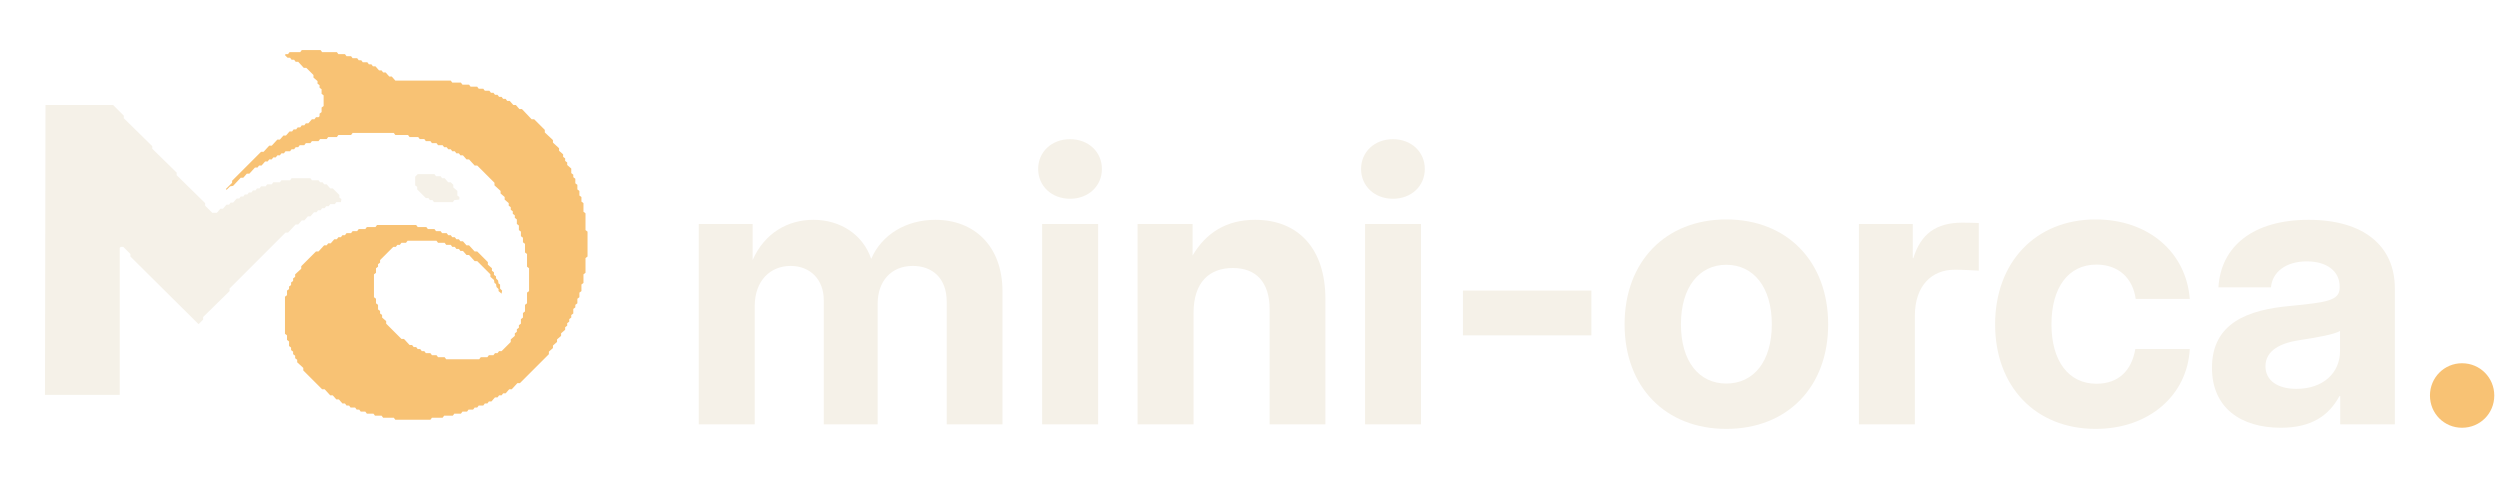
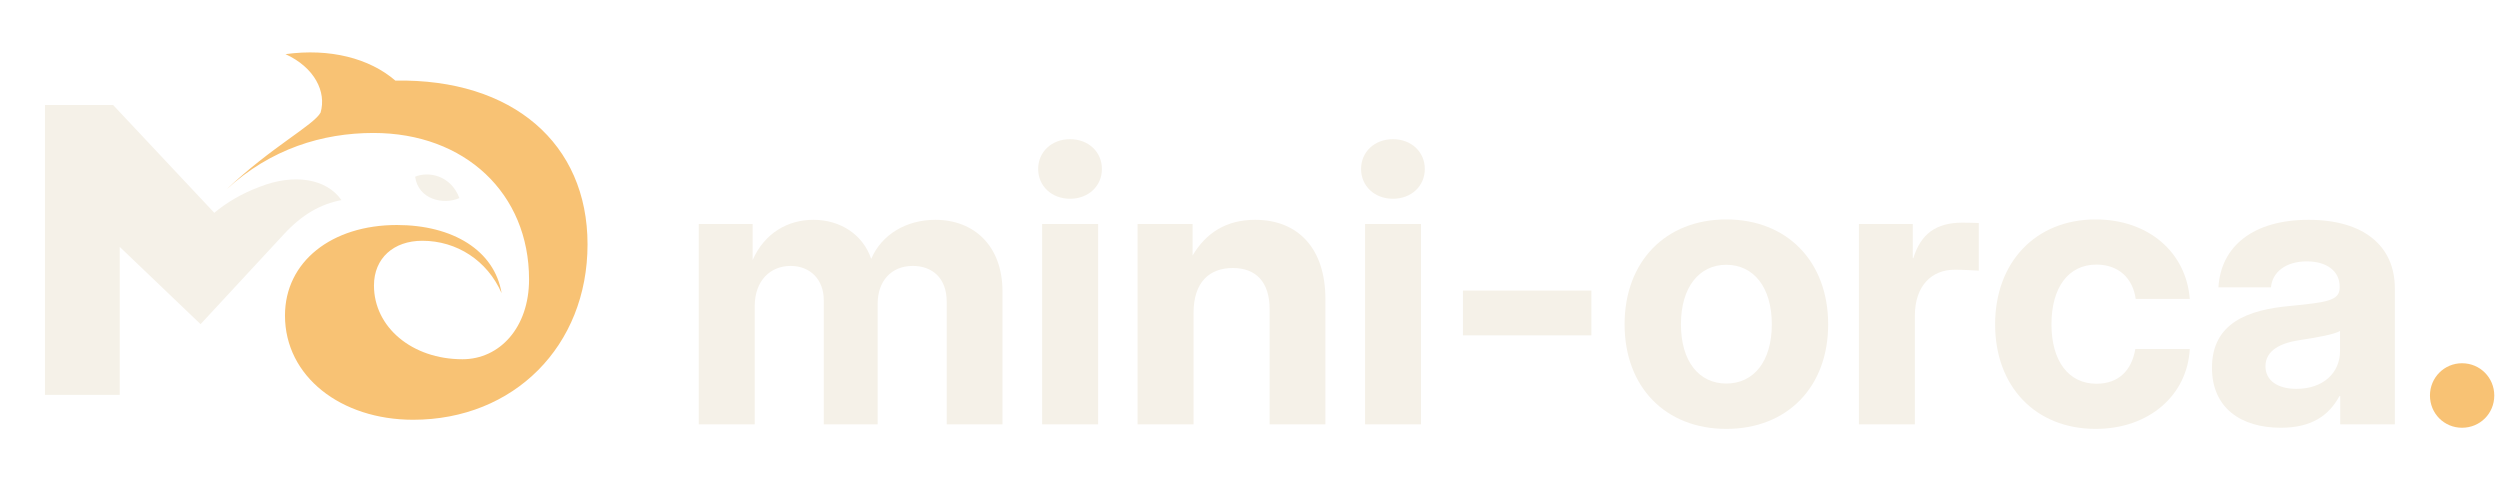
<svg xmlns="http://www.w3.org/2000/svg" width="489" height="94" viewBox="0 0 489 94">
  <g transform="translate(8.000 9.000) scale(0.3978495 0.3978495) translate(-16 -14)">
-     <path d="M 200.00,78.25 L 200.00,82.50 L 201.00,83.25 L 201.00,84.50 L 205.25,88.75 L 206.50,88.75 L 207.25,89.75 L 208.50,89.75 L 209.25,90.75 L 218.50,90.75 L 219.25,89.75 L 221.75,89.50 L 221.75,88.25 L 220.75,87.50 L 220.75,85.25 L 218.75,83.50 L 218.75,82.25 L 217.50,81.00 L 216.25,81.00 L 214.50,79.00 L 213.25,79.00 L 212.50,78.00 L 210.25,78.00 L 209.50,77.00 L 201.25,77.00 Z M 18.00,185.50 L 54.75,185.50 L 54.75,113.25 L 55.25,112.75 L 56.50,112.75 L 60.00,116.25 L 60.00,117.50 L 93.50,150.75 L 95.75,148.50 L 95.75,147.25 L 108.75,134.50 L 108.75,133.25 L 136.25,105.75 L 137.50,105.75 L 141.25,101.75 L 142.50,101.75 L 144.25,99.75 L 145.50,99.75 L 147.25,97.75 L 148.50,97.75 L 150.25,95.75 L 151.50,95.75 L 152.25,94.75 L 153.50,94.75 L 154.25,93.75 L 155.50,93.75 L 156.25,92.75 L 157.50,92.75 L 158.25,91.75 L 160.50,91.75 L 161.25,90.75 L 163.50,90.75 L 163.75,89.25 L 162.75,88.50 L 162.75,87.25 L 159.50,84.00 L 158.25,84.00 L 156.50,82.00 L 155.25,82.00 L 154.50,81.00 L 153.25,81.00 L 152.50,80.00 L 149.25,80.00 L 148.50,79.00 L 139.25,79.00 L 138.50,80.00 L 134.25,80.00 L 133.50,81.00 L 130.25,81.00 L 129.50,82.00 L 127.25,82.00 L 126.50,83.00 L 124.25,83.00 L 123.50,84.00 L 122.25,84.00 L 121.50,85.00 L 120.25,85.00 L 119.50,86.00 L 118.25,86.00 L 117.50,87.00 L 116.25,87.00 L 115.50,88.00 L 114.25,88.00 L 113.50,89.00 L 112.25,89.00 L 110.50,91.00 L 109.25,91.00 L 108.50,92.00 L 107.25,92.00 L 105.50,94.00 L 104.25,94.00 L 102.50,96.00 L 100.25,96.00 L 96.75,92.50 L 96.75,91.25 L 82.75,77.50 L 82.75,76.25 L 70.75,64.50 L 70.75,63.25 L 56.75,49.50 L 56.75,48.25 L 51.50,43.00 L 18.25,43.00 Z" fill="#F5F1E8" />
-     <path d="M 136.25,18.00 L 136.00,18.50 L 137.25,19.75 L 138.50,19.75 L 139.25,20.75 L 140.50,20.75 L 141.25,21.75 L 142.50,21.75 L 145.25,24.75 L 146.50,24.75 L 150.00,28.25 L 150.00,29.50 L 152.00,31.25 L 152.00,32.50 L 153.00,33.25 L 153.00,34.50 L 154.00,35.25 L 154.00,37.50 L 155.00,38.25 L 155.00,43.50 L 154.00,44.25 L 154.00,46.50 L 153.00,47.25 L 153.00,48.50 L 152.50,49.00 L 151.25,49.00 L 150.50,50.00 L 149.25,50.00 L 147.50,52.00 L 146.25,52.00 L 145.50,53.00 L 144.25,53.00 L 143.50,54.00 L 142.25,54.00 L 141.50,55.00 L 140.25,55.00 L 139.50,56.00 L 138.25,56.00 L 136.50,58.00 L 135.25,58.00 L 133.50,60.00 L 132.25,60.00 L 129.50,63.00 L 128.25,63.00 L 125.50,66.00 L 124.25,66.00 L 110.00,80.25 L 110.00,81.25 L 107.00,84.25 L 107.25,84.75 L 109.00,83.00 L 110.50,82.75 L 114.25,78.75 L 115.50,78.75 L 117.25,76.75 L 118.50,76.75 L 121.25,73.75 L 122.50,73.75 L 123.25,72.75 L 124.50,72.75 L 126.25,70.75 L 127.50,70.75 L 128.25,69.75 L 129.50,69.75 L 130.25,68.75 L 131.50,68.75 L 132.25,67.75 L 133.50,67.75 L 134.25,66.75 L 135.50,66.75 L 136.25,65.75 L 138.50,65.75 L 139.25,64.75 L 140.50,64.75 L 141.25,63.75 L 142.50,63.75 L 143.25,62.75 L 145.50,62.75 L 146.25,61.75 L 148.50,61.75 L 149.25,60.75 L 152.50,60.75 L 153.25,59.75 L 156.50,59.75 L 157.25,58.75 L 161.50,58.75 L 162.25,57.75 L 168.50,57.75 L 169.25,56.75 L 189.50,56.75 L 190.25,57.75 L 196.50,57.75 L 197.25,58.75 L 201.50,58.75 L 202.25,59.75 L 204.50,59.75 L 205.25,60.75 L 207.50,60.75 L 208.25,61.75 L 210.50,61.75 L 211.25,62.75 L 213.50,62.75 L 214.25,63.75 L 215.50,63.75 L 216.25,64.75 L 217.50,64.75 L 218.25,65.75 L 219.50,65.75 L 220.25,66.75 L 221.50,66.75 L 222.25,67.75 L 223.50,67.75 L 225.25,69.75 L 226.50,69.75 L 229.25,72.75 L 230.50,72.75 L 239.00,81.25 L 239.00,82.50 L 242.00,85.25 L 242.00,86.50 L 244.00,88.25 L 244.00,89.50 L 246.00,91.25 L 246.00,92.50 L 247.00,93.25 L 247.00,94.50 L 248.00,95.25 L 248.00,96.50 L 249.00,97.25 L 249.00,98.50 L 250.00,99.25 L 250.00,101.50 L 251.00,102.25 L 251.00,104.50 L 252.00,105.25 L 252.00,107.50 L 253.00,108.25 L 253.00,110.50 L 254.00,111.25 L 254.00,115.50 L 255.00,116.25 L 255.00,122.50 L 256.00,123.25 L 256.00,134.50 L 255.00,135.25 L 255.00,140.50 L 254.00,141.25 L 254.00,144.50 L 253.00,145.25 L 253.00,147.50 L 252.00,148.25 L 252.00,150.50 L 251.00,151.25 L 251.00,152.50 L 250.00,153.25 L 250.00,154.50 L 249.00,155.25 L 249.00,156.50 L 247.00,158.25 L 247.00,159.50 L 242.50,164.00 L 241.25,164.00 L 240.50,165.00 L 239.25,165.00 L 238.50,166.00 L 236.25,166.00 L 235.50,167.00 L 232.25,167.00 L 231.50,168.00 L 215.25,168.00 L 214.50,167.00 L 211.25,167.00 L 210.50,166.00 L 208.25,166.00 L 207.50,165.00 L 205.25,165.00 L 204.50,164.00 L 203.25,164.00 L 202.50,163.00 L 201.25,163.00 L 200.50,162.00 L 199.25,162.00 L 198.50,161.00 L 197.25,161.00 L 194.50,158.00 L 193.25,158.00 L 185.75,150.50 L 185.75,149.25 L 183.75,147.50 L 183.75,146.25 L 182.75,145.50 L 182.75,144.25 L 181.75,143.50 L 181.75,141.25 L 180.75,140.50 L 180.75,138.25 L 179.75,137.50 L 179.75,126.25 L 180.75,125.50 L 180.75,123.25 L 181.75,122.50 L 181.75,121.25 L 182.75,120.50 L 182.75,119.25 L 189.25,112.75 L 190.50,112.75 L 191.25,111.75 L 192.50,111.75 L 193.25,110.75 L 195.50,110.75 L 196.25,109.75 L 210.50,109.75 L 211.25,110.75 L 214.50,110.75 L 215.25,111.75 L 217.50,111.75 L 218.25,112.75 L 219.50,112.75 L 220.25,113.75 L 221.50,113.75 L 222.25,114.75 L 223.50,114.75 L 225.25,116.75 L 226.50,116.75 L 229.25,119.75 L 230.50,119.75 L 237.00,126.25 L 237.00,127.50 L 238.75,129.00 L 239.00,130.50 L 239.75,131.00 L 240.00,132.50 L 241.00,133.50 L 241.00,134.50 L 242.50,135.75 L 242.75,134.25 L 241.75,133.25 L 241.75,131.25 L 241.00,130.75 L 240.75,129.25 L 239.75,128.25 L 239.75,127.25 L 238.75,126.50 L 238.75,125.25 L 237.75,124.50 L 237.75,123.25 L 235.75,121.50 L 235.75,120.25 L 230.50,115.00 L 229.25,115.00 L 226.50,112.00 L 225.25,112.00 L 223.50,110.00 L 222.25,110.00 L 221.50,109.00 L 220.25,109.00 L 219.50,108.00 L 218.25,108.00 L 217.50,107.00 L 216.25,107.00 L 215.50,106.00 L 213.25,106.00 L 212.50,105.00 L 210.25,105.00 L 209.50,104.00 L 206.25,104.00 L 205.50,103.00 L 201.25,103.00 L 200.50,102.00 L 181.25,102.00 L 180.50,103.00 L 176.25,103.00 L 175.50,104.00 L 172.25,104.00 L 171.50,105.00 L 169.25,105.00 L 168.50,106.00 L 166.25,106.00 L 165.50,107.00 L 164.25,107.00 L 163.50,108.00 L 162.25,108.00 L 161.50,109.00 L 160.25,109.00 L 158.50,111.00 L 157.25,111.00 L 156.50,112.00 L 155.25,112.00 L 152.50,115.00 L 151.25,115.00 L 144.00,122.25 L 144.00,123.50 L 141.00,126.25 L 141.00,127.50 L 140.00,128.25 L 140.00,129.50 L 139.00,130.25 L 139.00,131.50 L 138.00,132.25 L 138.00,133.50 L 137.00,134.25 L 137.00,136.50 L 136.00,137.25 L 136.00,155.50 L 137.00,156.25 L 137.00,158.50 L 138.00,159.25 L 138.00,161.50 L 139.00,162.25 L 139.00,163.50 L 140.00,164.25 L 140.00,165.50 L 141.00,166.25 L 141.00,167.50 L 142.00,168.25 L 142.00,169.50 L 145.00,172.25 L 145.00,173.50 L 154.25,182.75 L 155.50,182.75 L 158.25,185.75 L 159.50,185.75 L 161.25,187.75 L 162.50,187.75 L 164.25,189.75 L 165.50,189.75 L 166.25,190.75 L 167.50,190.75 L 168.25,191.75 L 170.50,191.75 L 171.25,192.75 L 172.50,192.75 L 173.25,193.75 L 175.50,193.75 L 176.25,194.75 L 179.50,194.75 L 180.25,195.75 L 183.50,195.75 L 184.25,196.75 L 189.50,196.75 L 190.25,197.75 L 207.50,197.75 L 208.25,196.75 L 213.50,196.75 L 214.25,195.75 L 218.50,195.75 L 219.25,194.75 L 222.50,194.75 L 223.25,193.75 L 225.50,193.75 L 226.25,192.75 L 228.50,192.75 L 229.25,191.75 L 230.50,191.75 L 231.25,190.75 L 233.50,190.75 L 234.25,189.75 L 235.50,189.75 L 236.25,188.75 L 237.50,188.75 L 239.25,186.75 L 240.50,186.75 L 241.25,185.75 L 242.50,185.75 L 243.25,184.75 L 244.50,184.75 L 246.25,182.75 L 247.50,182.75 L 250.25,179.75 L 251.50,179.75 L 265.75,165.50 L 265.75,164.25 L 267.75,162.50 L 267.75,161.25 L 269.75,159.50 L 269.75,158.25 L 271.75,156.50 L 271.75,155.25 L 273.75,153.50 L 273.75,152.25 L 274.75,151.50 L 274.75,150.25 L 275.75,149.50 L 275.75,148.25 L 276.75,147.50 L 276.75,146.25 L 277.75,145.50 L 277.75,143.25 L 278.75,142.50 L 278.75,141.25 L 279.75,140.50 L 279.75,138.25 L 280.75,137.50 L 280.75,135.25 L 281.75,134.50 L 281.75,131.25 L 282.75,130.50 L 282.75,126.25 L 283.75,125.50 L 283.75,118.25 L 284.75,117.50 L 284.75,105.25 L 283.75,104.50 L 283.75,96.25 L 282.75,95.50 L 282.75,91.25 L 281.75,90.50 L 281.75,88.25 L 280.75,87.50 L 280.75,85.25 L 279.75,84.50 L 279.75,82.25 L 278.75,81.50 L 278.75,79.25 L 277.75,78.50 L 277.75,77.25 L 276.75,76.50 L 276.75,74.25 L 274.75,72.50 L 274.75,71.25 L 273.75,70.50 L 273.75,69.25 L 272.75,68.50 L 272.75,67.25 L 270.75,65.50 L 270.75,64.25 L 267.75,61.50 L 267.75,60.25 L 263.75,56.50 L 263.75,55.25 L 258.50,50.00 L 257.25,50.00 L 252.50,45.00 L 251.25,45.00 L 249.50,43.00 L 248.25,43.00 L 246.50,41.00 L 245.25,41.00 L 244.50,40.00 L 243.25,40.00 L 242.50,39.00 L 241.25,39.00 L 240.50,38.00 L 239.25,38.00 L 238.50,37.00 L 237.25,37.00 L 236.50,36.00 L 234.25,36.00 L 233.50,35.00 L 231.25,35.00 L 230.50,34.00 L 227.25,34.00 L 226.50,33.00 L 223.25,33.00 L 222.50,32.00 L 218.25,32.00 L 217.50,31.00 L 190.25,31.00 L 188.50,29.00 L 187.25,29.00 L 185.50,27.00 L 184.25,27.00 L 183.50,26.00 L 182.25,26.00 L 180.50,24.00 L 179.25,24.00 L 178.50,23.00 L 177.25,23.00 L 176.50,22.00 L 174.25,22.00 L 173.50,21.00 L 172.25,21.00 L 171.50,20.00 L 169.25,20.00 L 168.50,19.00 L 166.25,19.00 L 165.50,18.00 L 162.25,18.00 L 161.50,17.00 L 154.25,17.00 L 153.50,16.00 L 144.25,16.00 L 143.50,17.00 L 138.25,17.00 L 137.50,18.00 Z" fill="#F8C274" />
+     <path d="M 200.00,78.25 C 206.50,75.50 217.50,77.50 221.75,88.75 C 214.00,92.25 201.50,89.50 200.00,78.25 Z M 18.00,185.50 L 54.75,185.50 L 54.75,112.75 L 94.50,150.75 L 135.50,106.50 C 144.50,96.75 153.50,91.75 163.75,89.75 C 156.50,79.25 140.50,76.50 123.50,83.25 C 114.75,86.50 107.25,91.00 101.25,96.00 L 51.50,43.00 L 18.00,43.00 Z" fill="#F5F1E8" />
+     <path d="M 136.25,18.00 C 150.50,24.50 156.50,36.50 153.50,46.75 C 150.00,53.00 129.50,63.50 107.25,84.50 C 129.00,64.50 154.50,56.75 179.50,56.75 C 224.50,56.75 256.00,86.50 256.00,128.75 C 256.00,152.50 241.50,168.00 223.25,168.00 C 198.50,168.00 179.75,152.25 179.75,131.75 C 179.75,118.25 189.50,109.75 203.50,109.75 C 220.50,109.75 235.50,119.50 242.50,135.50 C 239.00,114.50 218.50,102.00 191.00,102.00 C 159.00,102.00 136.00,120.00 136.00,146.50 C 136.00,176.50 163.50,197.75 199.00,197.75 C 248.50,197.75 284.75,161.50 284.75,111.50 C 284.75,62.00 248.00,30.00 190.25,31.00 C 177.50,20.00 158.00,15.00 136.25,18.00 Z" fill="#F8C274" />
  </g>
  <g fill="#F5F1E8" transform="translate(132.817 83.000)">
    <g transform="translate(0 0) scale(0.03710938 -0.03710938)">
      <path transform="translate(0 0)" d="M104 0H399V623C399 759 483 835 588 835C691 835 763 764 763 654V0H1047V636C1047 754 1118 835 1232 835C1333 835 1411 773 1411 646V0H1705V700C1705 942 1554 1078 1351 1078C1198 1078 1068 1001 1013 872C969 1001 850 1078 708 1078C574 1078 451 1009 388 866V1056H104Z" />
      <path transform="translate(1810 0)" d="M104 0H399V1056H104ZM251 1189C348 1189 419 1256 419 1346C419 1436 348 1503 251 1503C154 1503 83 1436 83 1346C83 1256 154 1189 251 1189Z" />
      <path transform="translate(2313 0)" d="M399 587C399 751 484 824 606 824C729 824 800 749 800 607V0H1094V661C1094 928 949 1078 724 1078C572 1078 465 1010 394 890V1056H104V0H399Z" />
      <path transform="translate(3512 0)" d="M104 0H399V1056H104ZM251 1189C348 1189 419 1256 419 1346C419 1436 348 1503 251 1503C154 1503 83 1436 83 1346C83 1256 154 1189 251 1189Z" />
      <path transform="translate(4015 0)" d="M794 705H117V469H794Z" />
      <path transform="translate(4926 0)" d="M594 -24C915 -24 1131 196 1131 527C1131 858 915 1080 594 1080C274 1080 58 858 58 527C58 196 274 -24 594 -24ZM594 215C451 215 355 331 355 527C355 724 452 841 594 841C737 841 834 724 834 527C834 331 738 215 594 215Z" />
      <path transform="translate(6115 0)" d="M104 0H399V572C399 731 488 815 609 815C659 815 714 811 736 810V1061C712 1062 683 1063 649 1063C510 1063 430 1003 391 876H388V1056H104Z" />
      <path transform="translate(6879 0)" d="M588 -24C869 -24 1071 153 1084 397H797C778 286 711 214 592 214C444 214 355 335 355 527C355 720 443 842 592 842C710 842 784 769 799 661H1084C1065 907 866 1080 588 1080C271 1080 58 854 58 527C58 200 270 -24 588 -24Z" />
      <path transform="translate(8016 0)" d="M427 -18C589 -18 680 46 736 149H740V0H1028V716C1028 942 862 1078 573 1078C283 1078 111 940 98 722H375C382 803 454 859 564 859C672 859 737 805 737 727V720C737 652 669 643 476 624C256 604 64 536 64 298C64 87 216 -18 427 -18ZM509 187C410 187 346 231 346 306C346 390 426 429 527 444C622 459 705 473 739 492V386C739 272 651 187 509 187Z" />
    </g>
  </g>
  <g fill="#F8C274" transform="translate(472.294 83.000)">
    <g transform="translate(0 0) scale(0.03710938 -0.03710938)">
      <path transform="translate(0 0)" d="M250 -18C345 -18 420 57 420 152C420 246 345 322 250 322C156 322 81 246 81 152C81 57 156 -18 250 -18Z" />
    </g>
  </g>
</svg>
